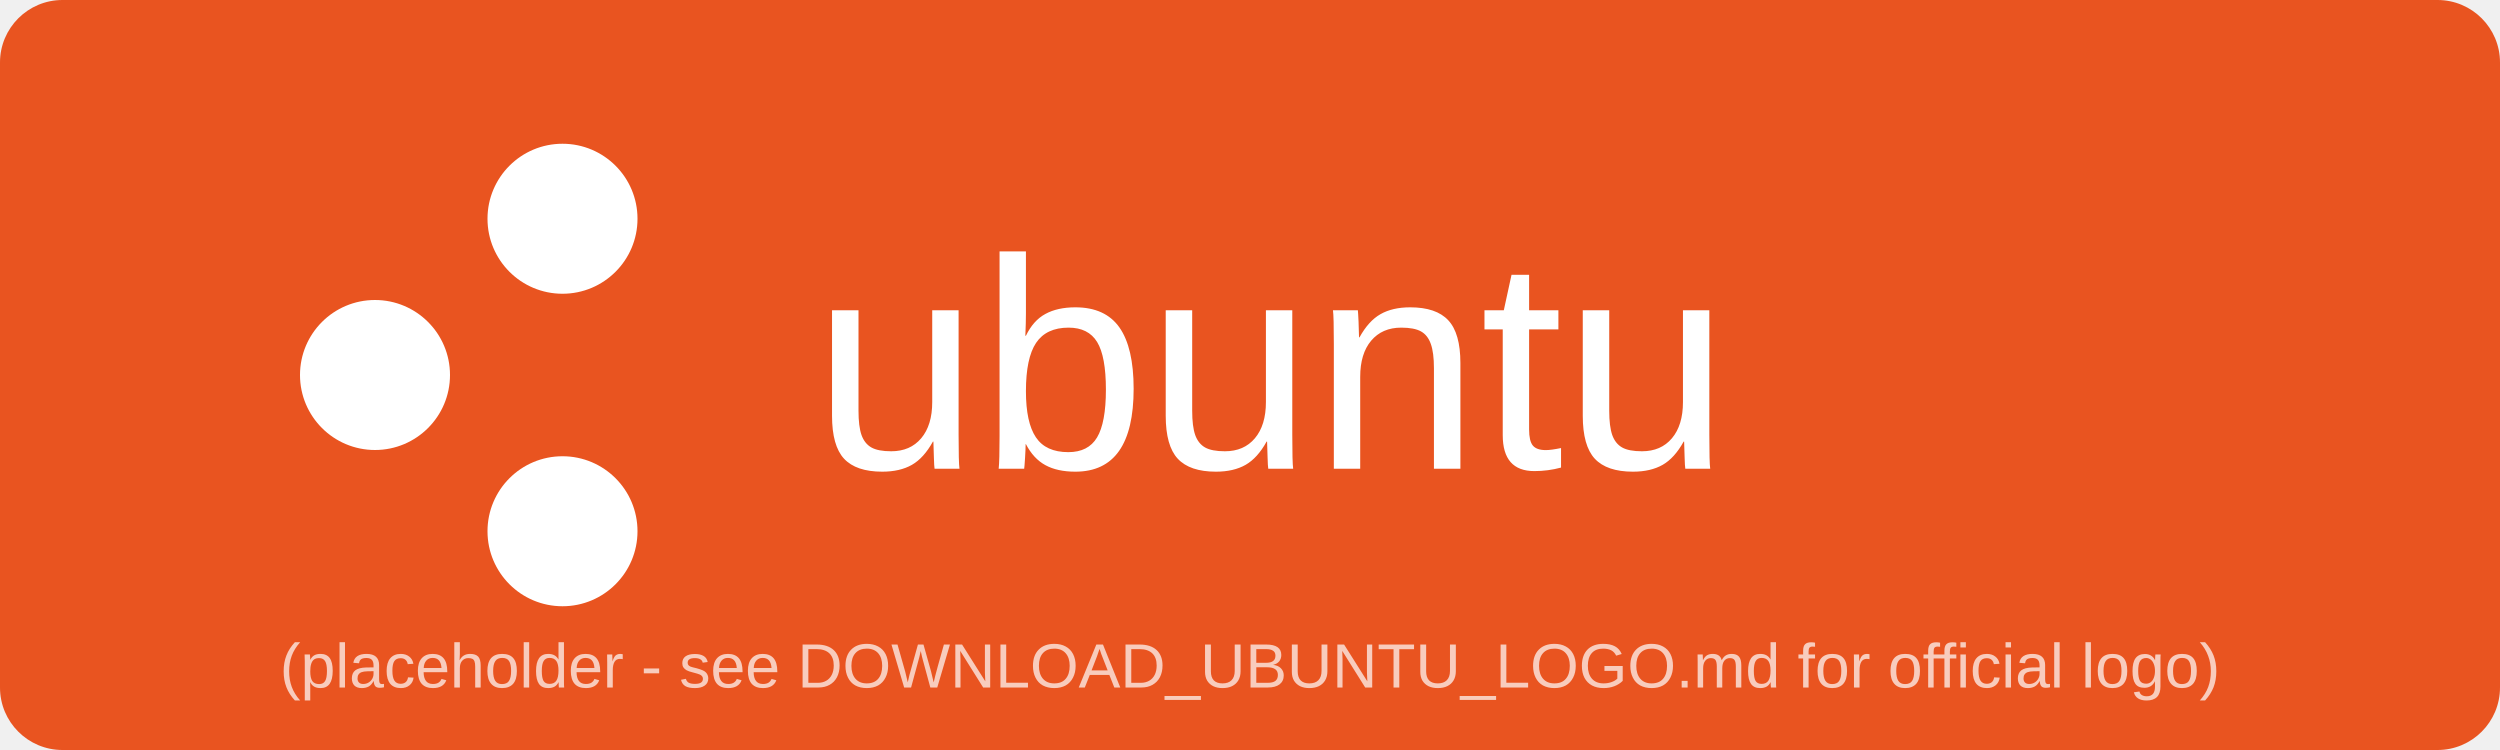
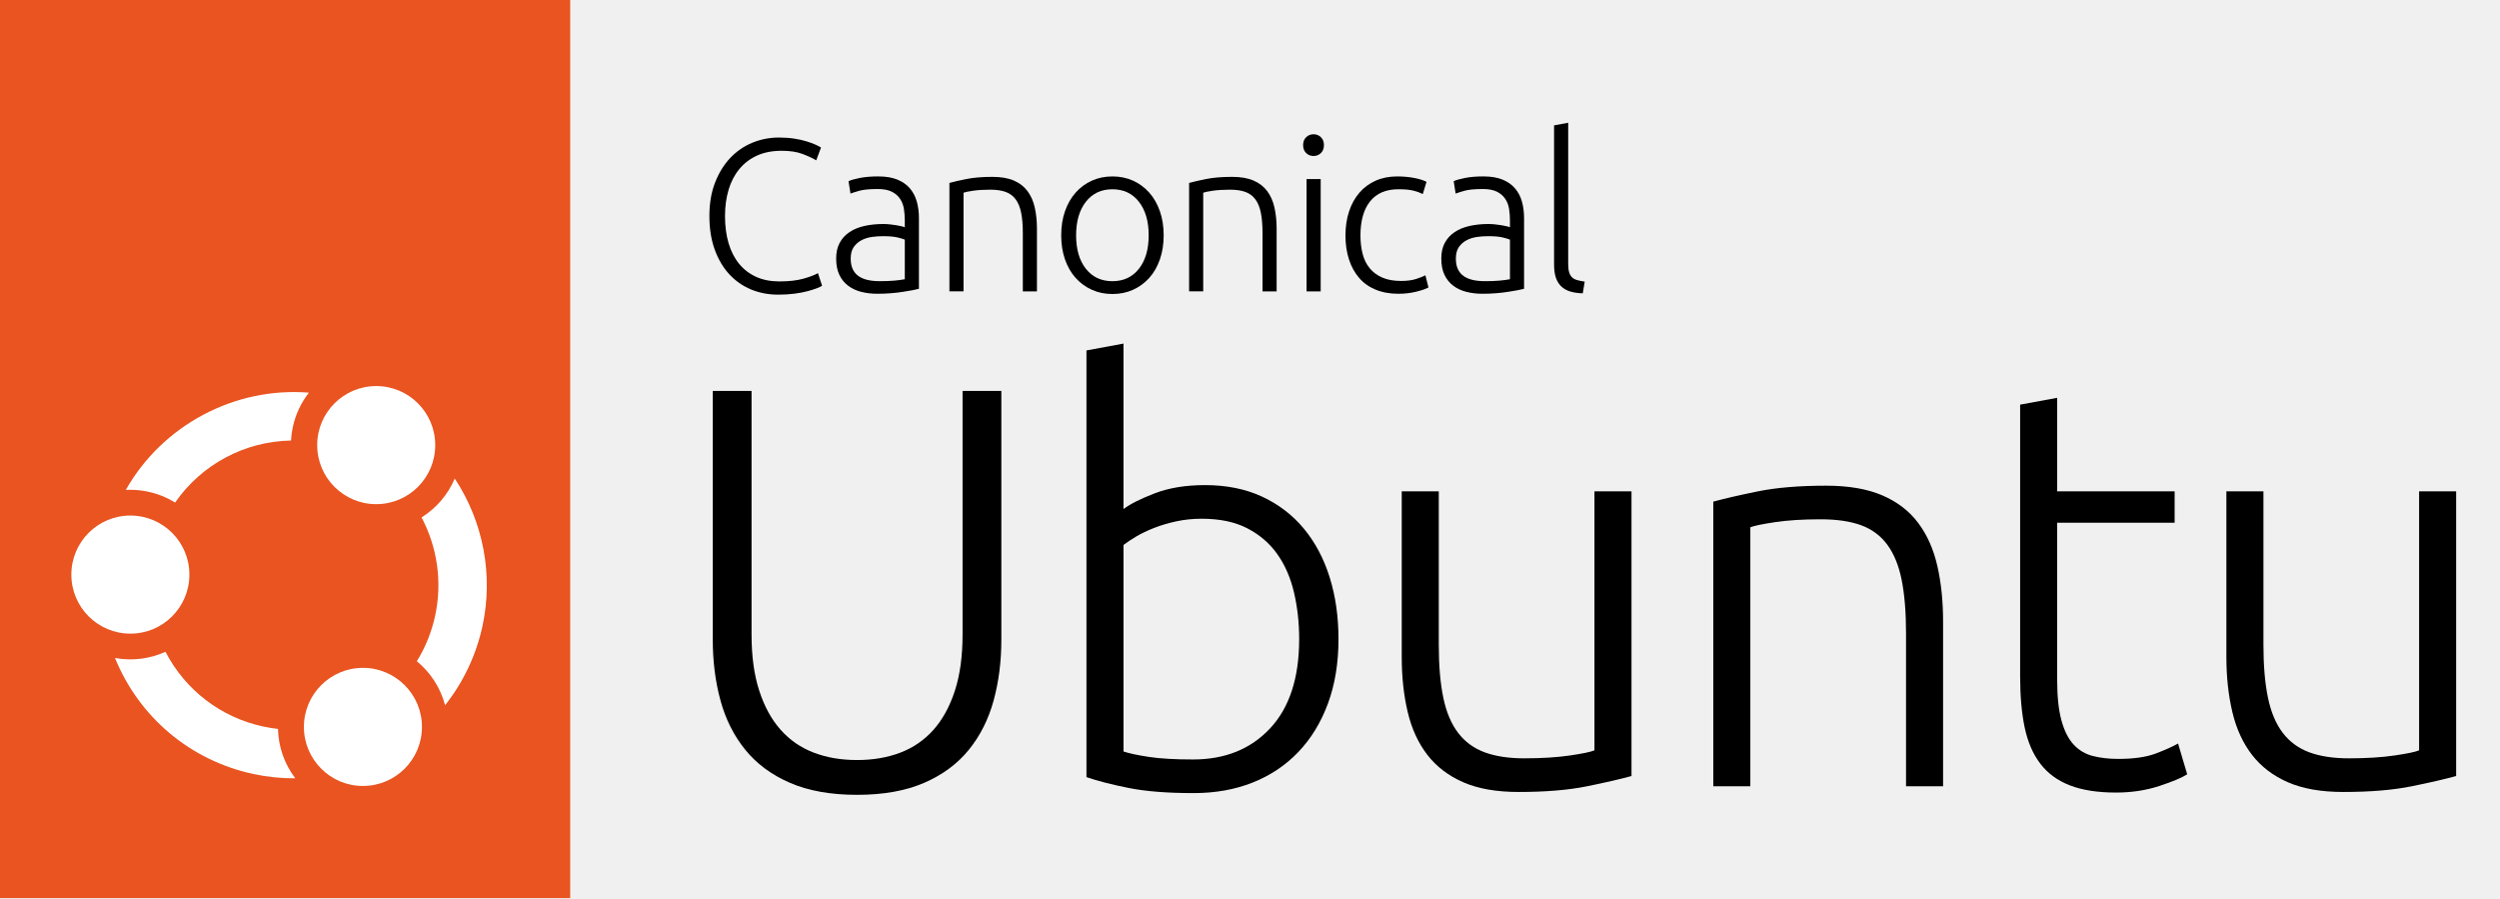
- <svg xmlns="http://www.w3.org/2000/svg" viewBox="0 0 400 120">
-   <rect width="400" height="120" fill="#E95420" rx="10" />
-   <circle cx="60" cy="60" r="12" fill="#fff" />
-   <circle cx="90" cy="35" r="12" fill="#fff" />
-   <circle cx="90" cy="85" r="12" fill="#fff" />
-   <text x="130" y="75" font-family="Ubuntu, Arial, sans-serif" font-size="48" font-weight="300" fill="#fff">ubuntu</text>
-   <text x="200" y="110" font-family="Arial, sans-serif" font-size="10" fill="#fff" opacity="0.7" text-anchor="middle">(placeholder - see DOWNLOAD_UBUNTU_LOGO.md for official logo)</text>
+ <svg xmlns="http://www.w3.org/2000/svg" id="Layer_1" data-name="Layer 1" viewBox="0 0 1113.48 400">
+   <defs>
+     <style>
+       .cls-1 {
+         fill: none;
+       }
+ 
+       .cls-2 {
+         fill: #e95420;
+       }
+ 
+       .cls-3 {
+         fill: #fff;
+       }
+     </style>
+   </defs>
+   <g>
+     <path d="m381.86,354.01c-11.69,0-21.64-1.78-29.85-5.33-8.22-3.56-14.86-8.47-19.94-14.74-5.08-6.26-8.77-13.59-11.05-21.98-2.29-8.38-3.43-17.4-3.43-27.06v-110.77h17.28v108.49c0,9.65,1.14,18,3.43,25.03,2.29,7.03,5.46,12.83,9.53,17.4,4.06,4.57,8.98,7.96,14.74,10.16,5.76,2.21,12.2,3.3,19.31,3.3s13.55-1.1,19.31-3.3c5.76-2.2,10.67-5.59,14.74-10.16,4.07-4.57,7.24-10.37,9.53-17.4,2.29-7.03,3.43-15.37,3.43-25.03v-108.49h17.28v110.77c0,9.66-1.14,18.67-3.43,27.06-2.29,8.38-5.97,15.71-11.05,21.98-5.08,6.27-11.73,11.18-19.94,14.74-8.22,3.56-18.17,5.33-29.85,5.33Z" />
+     <path d="m500.61,226.73c2.88-2.2,7.49-4.53,13.85-6.99,6.35-2.45,13.85-3.68,22.48-3.68,9.48,0,17.91,1.69,25.28,5.08,7.37,3.39,13.59,8.13,18.67,14.23,5.08,6.1,8.93,13.34,11.56,21.72,2.62,8.38,3.94,17.57,3.94,27.56,0,10.67-1.57,20.24-4.7,28.71-3.14,8.47-7.54,15.67-13.21,21.59-5.68,5.93-12.45,10.46-20.33,13.59-7.88,3.13-16.64,4.7-26.3,4.7-11.69,0-21.34-.76-28.96-2.29-7.62-1.52-13.89-3.13-18.8-4.83v-190.04l16.51-3.05v73.68Zm0,107.98c2.54.85,6.31,1.65,11.31,2.41,4.99.76,11.56,1.14,19.69,1.14,14.23,0,25.66-4.61,34.3-13.85,8.64-9.23,12.96-22.48,12.96-39.76,0-7.28-.76-14.18-2.29-20.71-1.52-6.52-3.98-12.2-7.37-17.02-3.39-4.83-7.84-8.68-13.34-11.56-5.51-2.88-12.32-4.32-20.45-4.32-3.9,0-7.62.38-11.18,1.14-3.56.76-6.86,1.74-9.91,2.92-3.05,1.19-5.72,2.46-8,3.81-2.29,1.36-4.19,2.63-5.72,3.81v91.97Z" />
+     <path d="m726.96,345.63c-4.91,1.36-11.52,2.88-19.82,4.57-8.3,1.69-18.46,2.54-30.49,2.54-9.83,0-18.04-1.44-24.64-4.32-6.61-2.88-11.94-6.94-16.01-12.2-4.06-5.25-6.99-11.6-8.76-19.05-1.78-7.45-2.67-15.67-2.67-24.64v-73.68h16.51v68.34c0,9.32.68,17.19,2.03,23.63,1.35,6.44,3.56,11.65,6.61,15.62,3.05,3.98,6.99,6.86,11.81,8.64,4.83,1.78,10.71,2.67,17.66,2.67,7.79,0,14.56-.42,20.33-1.27,5.76-.85,9.4-1.61,10.92-2.29v-115.35h16.51v126.78Z" />
+     <path d="m763.38,223.43c4.91-1.35,11.52-2.88,19.82-4.57,8.3-1.69,18.46-2.54,30.49-2.54,9.99,0,18.33,1.44,25.03,4.32,6.69,2.88,12.02,6.99,16.01,12.32,3.98,5.34,6.82,11.73,8.51,19.18,1.69,7.46,2.54,15.67,2.54,24.64v73.42h-16.51v-68.09c0-9.31-.64-17.19-1.91-23.63-1.27-6.44-3.39-11.69-6.35-15.75-2.96-4.06-6.86-6.99-11.69-8.77-4.83-1.78-10.88-2.67-18.17-2.67-7.79,0-14.53.43-20.2,1.27-5.68.85-9.36,1.61-11.05,2.29v115.34h-16.51v-126.78Z" />
+     <path d="m916.61,218.85h52.34v13.97h-52.34v69.87c0,7.46.63,13.51,1.91,18.17,1.27,4.66,3.09,8.26,5.46,10.8,2.37,2.54,5.25,4.24,8.64,5.08,3.39.85,7.11,1.27,11.18,1.27,6.94,0,12.53-.8,16.77-2.41,4.23-1.61,7.53-3.09,9.91-4.45l4.07,13.72c-2.37,1.52-6.52,3.26-12.45,5.21-5.93,1.95-12.37,2.92-19.31,2.92-8.13,0-14.95-1.06-20.45-3.18-5.51-2.12-9.91-5.34-13.21-9.65s-5.63-9.69-6.99-16.13c-1.36-6.44-2.03-14.06-2.03-22.87v-120.94l16.51-3.05v41.67Z" />
+     <path d="m1094.4,345.63c-4.91,1.36-11.52,2.88-19.82,4.57-8.3,1.69-18.46,2.54-30.49,2.54-9.83,0-18.04-1.44-24.64-4.32-6.61-2.88-11.94-6.94-16.01-12.2-4.06-5.25-6.99-11.6-8.76-19.05-1.78-7.45-2.67-15.67-2.67-24.64v-73.68h16.51v68.34c0,9.32.68,17.19,2.03,23.63,1.35,6.44,3.56,11.65,6.61,15.62,3.05,3.98,6.99,6.86,11.81,8.64,4.83,1.78,10.71,2.67,17.66,2.67,7.79,0,14.56-.42,20.33-1.27,5.76-.85,9.4-1.61,10.92-2.29v-115.35h16.51v126.78Z" />
+   </g>
+   <g>
+     <path d="m346.66,131.23c-4.32,0-8.34-.78-12.05-2.32-3.71-1.55-6.94-3.81-9.68-6.78-2.74-2.97-4.9-6.63-6.48-10.98-1.58-4.36-2.37-9.34-2.37-14.95s.85-10.6,2.56-14.95c1.71-4.36,3.98-8.02,6.82-10.99,2.84-2.97,6.13-5.21,9.87-6.73,3.74-1.52,7.65-2.27,11.71-2.27,2.52,0,4.81.16,6.87.48,2.06.32,3.87.73,5.42,1.21,1.55.48,2.87.97,3.97,1.45,1.1.48,1.94.92,2.52,1.31l-2.13,5.71c-1.61-.97-3.66-1.92-6.15-2.86-2.48-.94-5.56-1.4-9.24-1.4-4.19,0-7.86.71-10.98,2.13-3.13,1.42-5.76,3.42-7.89,6-2.13,2.58-3.73,5.65-4.79,9.2-1.06,3.55-1.6,7.48-1.6,11.81s.53,8.47,1.6,12.05c1.06,3.58,2.63,6.63,4.69,9.15,2.06,2.52,4.6,4.45,7.6,5.81,3,1.36,6.44,2.03,10.31,2.03,4.26,0,7.82-.4,10.69-1.21,2.87-.8,5.05-1.63,6.53-2.47l1.84,5.61c-.45.32-1.23.69-2.32,1.11-1.1.42-2.48.86-4.16,1.31-1.68.45-3.61.82-5.81,1.11-2.19.29-4.65.44-7.36.44Z" />
+     <path d="m391.44,78.58c3.29,0,6.08.47,8.37,1.4,2.29.94,4.15,2.23,5.57,3.87,1.42,1.64,2.45,3.6,3.1,5.86.64,2.26.97,4.71.97,7.36v31.55c-.65.19-1.58.4-2.81.63-1.23.23-2.65.47-4.26.72-1.61.26-3.4.47-5.37.63-1.97.16-3.98.24-6.05.24-2.65,0-5.08-.29-7.31-.87-2.23-.58-4.16-1.5-5.81-2.76-1.65-1.26-2.94-2.87-3.87-4.84-.94-1.97-1.4-4.37-1.4-7.21s.52-5.03,1.55-6.97c1.03-1.94,2.48-3.53,4.36-4.79,1.87-1.26,4.1-2.18,6.68-2.76,2.58-.58,5.39-.87,8.42-.87.9,0,1.85.05,2.85.15,1,.1,1.97.23,2.9.39.93.16,1.74.32,2.42.48.68.16,1.15.31,1.4.44v-3.1c0-1.74-.13-3.44-.39-5.08-.26-1.64-.82-3.13-1.69-4.45s-2.1-2.39-3.68-3.2c-1.58-.8-3.66-1.21-6.24-1.21-3.68,0-6.42.26-8.23.77-1.81.52-3.13.94-3.97,1.26l-.87-5.52c1.1-.52,2.79-1,5.08-1.45,2.29-.45,5.05-.68,8.28-.68Zm.58,46.65c2.45,0,4.6-.08,6.44-.24,1.84-.16,3.4-.37,4.69-.63v-17.62c-.71-.32-1.84-.66-3.39-1.02-1.55-.35-3.68-.53-6.39-.53-1.55,0-3.16.11-4.84.34-1.68.23-3.23.71-4.65,1.45-1.42.74-2.58,1.76-3.48,3.05-.9,1.29-1.35,3-1.35,5.13,0,1.87.31,3.45.92,4.74.61,1.29,1.48,2.32,2.61,3.1,1.13.78,2.48,1.34,4.06,1.7,1.58.36,3.37.53,5.37.53Z" />
+     <path d="m423.03,81.48c1.87-.52,4.39-1.1,7.55-1.74,3.16-.64,7.03-.97,11.61-.97,3.81,0,6.98.55,9.53,1.64,2.55,1.1,4.58,2.66,6.1,4.7,1.52,2.03,2.6,4.47,3.24,7.31.64,2.84.97,5.97.97,9.39v27.97h-6.29v-25.94c0-3.55-.24-6.55-.73-9-.48-2.45-1.29-4.45-2.42-6-1.13-1.55-2.61-2.66-4.45-3.34-1.84-.68-4.15-1.02-6.92-1.02-2.97,0-5.53.16-7.69.48-2.16.32-3.57.62-4.21.87v43.94h-6.29v-48.3Z" />
+     <path d="m518.5,104.81c0,3.94-.57,7.52-1.69,10.74-1.13,3.23-2.71,5.97-4.74,8.23-2.03,2.26-4.44,4.02-7.21,5.28-2.77,1.26-5.84,1.89-9.19,1.89s-6.42-.63-9.19-1.89c-2.77-1.26-5.18-3.02-7.21-5.28-2.03-2.26-3.61-5-4.74-8.23-1.13-3.23-1.69-6.81-1.69-10.74s.56-7.52,1.69-10.74c1.13-3.23,2.71-5.98,4.74-8.28,2.03-2.29,4.44-4.07,7.21-5.32,2.77-1.26,5.84-1.89,9.19-1.89s6.42.63,9.19,1.89c2.77,1.26,5.18,3.03,7.21,5.32,2.03,2.29,3.61,5.05,4.74,8.28,1.13,3.23,1.69,6.81,1.69,10.74Zm-6.68,0c0-6.26-1.45-11.24-4.36-14.95-2.9-3.71-6.84-5.56-11.81-5.56s-8.9,1.86-11.81,5.56c-2.9,3.71-4.36,8.7-4.36,14.95s1.45,11.23,4.36,14.91c2.9,3.68,6.84,5.52,11.81,5.52s8.9-1.84,11.81-5.52c2.9-3.68,4.36-8.65,4.36-14.91Z" />
+     <path d="m529.83,81.48c1.87-.52,4.39-1.1,7.55-1.74,3.16-.64,7.03-.97,11.61-.97,3.81,0,6.98.55,9.53,1.64,2.55,1.1,4.58,2.66,6.1,4.7,1.52,2.03,2.6,4.47,3.24,7.31.64,2.84.97,5.97.97,9.39v27.97h-6.29v-25.94c0-3.55-.24-6.55-.73-9-.48-2.45-1.29-4.45-2.42-6-1.13-1.55-2.61-2.66-4.45-3.34-1.84-.68-4.15-1.02-6.92-1.02-2.97,0-5.53.16-7.69.48-2.16.32-3.57.62-4.21.87v43.94h-6.29v-48.3Z" />
+     <path d="m589.91,64.64c0,1.48-.45,2.66-1.35,3.53-.9.87-2,1.31-3.29,1.31s-2.39-.44-3.29-1.31c-.9-.87-1.35-2.05-1.35-3.53s.45-2.66,1.35-3.53c.9-.87,2-1.31,3.29-1.31s2.39.44,3.29,1.31c.9.87,1.35,2.05,1.35,3.53Zm-1.45,65.14h-6.29v-50.04h6.29v50.04Z" />
+     <path d="m623.21,130.85c-3.87,0-7.29-.61-10.26-1.84-2.97-1.22-5.44-2.98-7.4-5.28-1.97-2.29-3.47-5.03-4.5-8.23-1.03-3.19-1.55-6.73-1.55-10.6s.53-7.52,1.6-10.74c1.07-3.22,2.6-6,4.6-8.32,2-2.32,4.42-4.11,7.26-5.37,2.84-1.26,6.03-1.89,9.58-1.89,2.71,0,5.24.23,7.6.68,2.35.45,4.18,1.03,5.47,1.74l-1.65,5.42c-1.29-.64-2.74-1.16-4.36-1.55-1.61-.39-3.77-.58-6.48-.58-5.55,0-9.76,1.79-12.63,5.37-2.87,3.58-4.31,8.66-4.31,15.24,0,2.97.32,5.7.97,8.18.64,2.48,1.69,4.61,3.15,6.39,1.45,1.78,3.32,3.16,5.61,4.16,2.29,1,5.08,1.5,8.37,1.5,2.71,0,4.98-.31,6.82-.92s3.18-1.14,4.02-1.6l1.36,5.42c-1.16.65-2.99,1.28-5.47,1.89-2.48.61-5.08.92-7.79.92Z" />
+     <path d="m661.08,78.58c3.29,0,6.08.47,8.37,1.4,2.29.94,4.14,2.23,5.56,3.87,1.42,1.64,2.45,3.6,3.1,5.86.64,2.26.97,4.71.97,7.36v31.55c-.65.19-1.58.4-2.81.63-1.23.23-2.65.47-4.26.72-1.61.26-3.4.47-5.37.63-1.97.16-3.98.24-6.05.24-2.65,0-5.08-.29-7.31-.87-2.23-.58-4.16-1.5-5.81-2.76s-2.94-2.87-3.87-4.84c-.94-1.97-1.4-4.37-1.4-7.21s.52-5.03,1.55-6.97c1.03-1.94,2.48-3.53,4.36-4.79,1.87-1.26,4.1-2.18,6.68-2.76,2.58-.58,5.39-.87,8.42-.87.9,0,1.85.05,2.86.15,1,.1,1.97.23,2.9.39.93.16,1.74.32,2.42.48.68.16,1.14.31,1.4.44v-3.1c0-1.74-.13-3.44-.39-5.08-.26-1.64-.82-3.13-1.69-4.45s-2.1-2.39-3.68-3.2c-1.58-.8-3.66-1.21-6.24-1.21-3.68,0-6.42.26-8.23.77-1.81.52-3.13.94-3.97,1.26l-.87-5.52c1.1-.52,2.79-1,5.08-1.45,2.29-.45,5.05-.68,8.28-.68Zm.58,46.65c2.45,0,4.6-.08,6.44-.24,1.84-.16,3.4-.37,4.69-.63v-17.62c-.71-.32-1.84-.66-3.39-1.02-1.55-.35-3.68-.53-6.39-.53-1.55,0-3.16.11-4.84.34-1.68.23-3.23.71-4.65,1.45-1.42.74-2.58,1.76-3.48,3.05-.9,1.29-1.35,3-1.35,5.13,0,1.87.3,3.45.92,4.74.61,1.29,1.48,2.32,2.61,3.1,1.13.78,2.48,1.34,4.07,1.7,1.58.36,3.37.53,5.37.53Z" />
+     <path d="m705.23,130.65c-2.13-.06-3.99-.34-5.57-.82-1.58-.48-2.9-1.22-3.97-2.23-1.06-1-1.87-2.29-2.42-3.87-.55-1.58-.82-3.56-.82-5.95v-61.94l6.29-1.16v62.91c0,1.55.15,2.79.44,3.73.29.94.73,1.68,1.31,2.23.58.55,1.34.95,2.27,1.21.93.26,2.05.48,3.34.68l-.87,5.23Z" />
+   </g>
+   <g>
+     <rect class="cls-2" width="254.06" height="400" />
+     <rect class="cls-1" x="30.25" y="169.38" width="193.57" height="193.57" />
+     <circle class="cls-3" cx="58.09" cy="255.92" r="26.3" />
+     <circle class="cls-3" cx="167.63" cy="198.25" r="26.3" />
+     <path class="cls-3" d="m117.41,323.62c-18.95-4.06-34.78-16.16-43.68-33.32-7.01,3.19-14.9,4.16-22.49,2.76,10.77,26.45,33.61,45.66,61.65,51.67,6.15,1.32,12.42,1.96,18.68,1.92-4.83-6.35-7.52-14.01-7.7-21.99-2.17-.24-4.33-.59-6.45-1.05Z" />
+     <circle class="cls-3" cx="161.71" cy="323.76" r="26.3" />
+     <path class="cls-3" d="m198.31,314.1c8.18-10.31,13.94-22.5,16.71-35.45,4.84-22.59.32-46.29-12.4-65.51-3.03,7.14-8.17,13.17-14.79,17.32,7.1,13.38,9.26,28.82,6.08,43.67-1.56,7.27-4.31,14.12-8.18,20.38,6.19,5.08,10.56,11.91,12.59,19.6Z" />
+     <path class="cls-3" d="m56.06,218.2c.67-.04,1.34-.05,2-.05,2.66,0,5.31.28,7.94.85,4.29.92,8.32,2.54,12.01,4.84,11.84-17.03,30.95-27.25,51.65-27.63.11-1.99.38-3.97.79-5.92,1.21-5.63,3.67-10.9,7.19-15.41-33.08-2.62-65.22,14.45-81.59,43.33Z" />
+   </g>
</svg>
